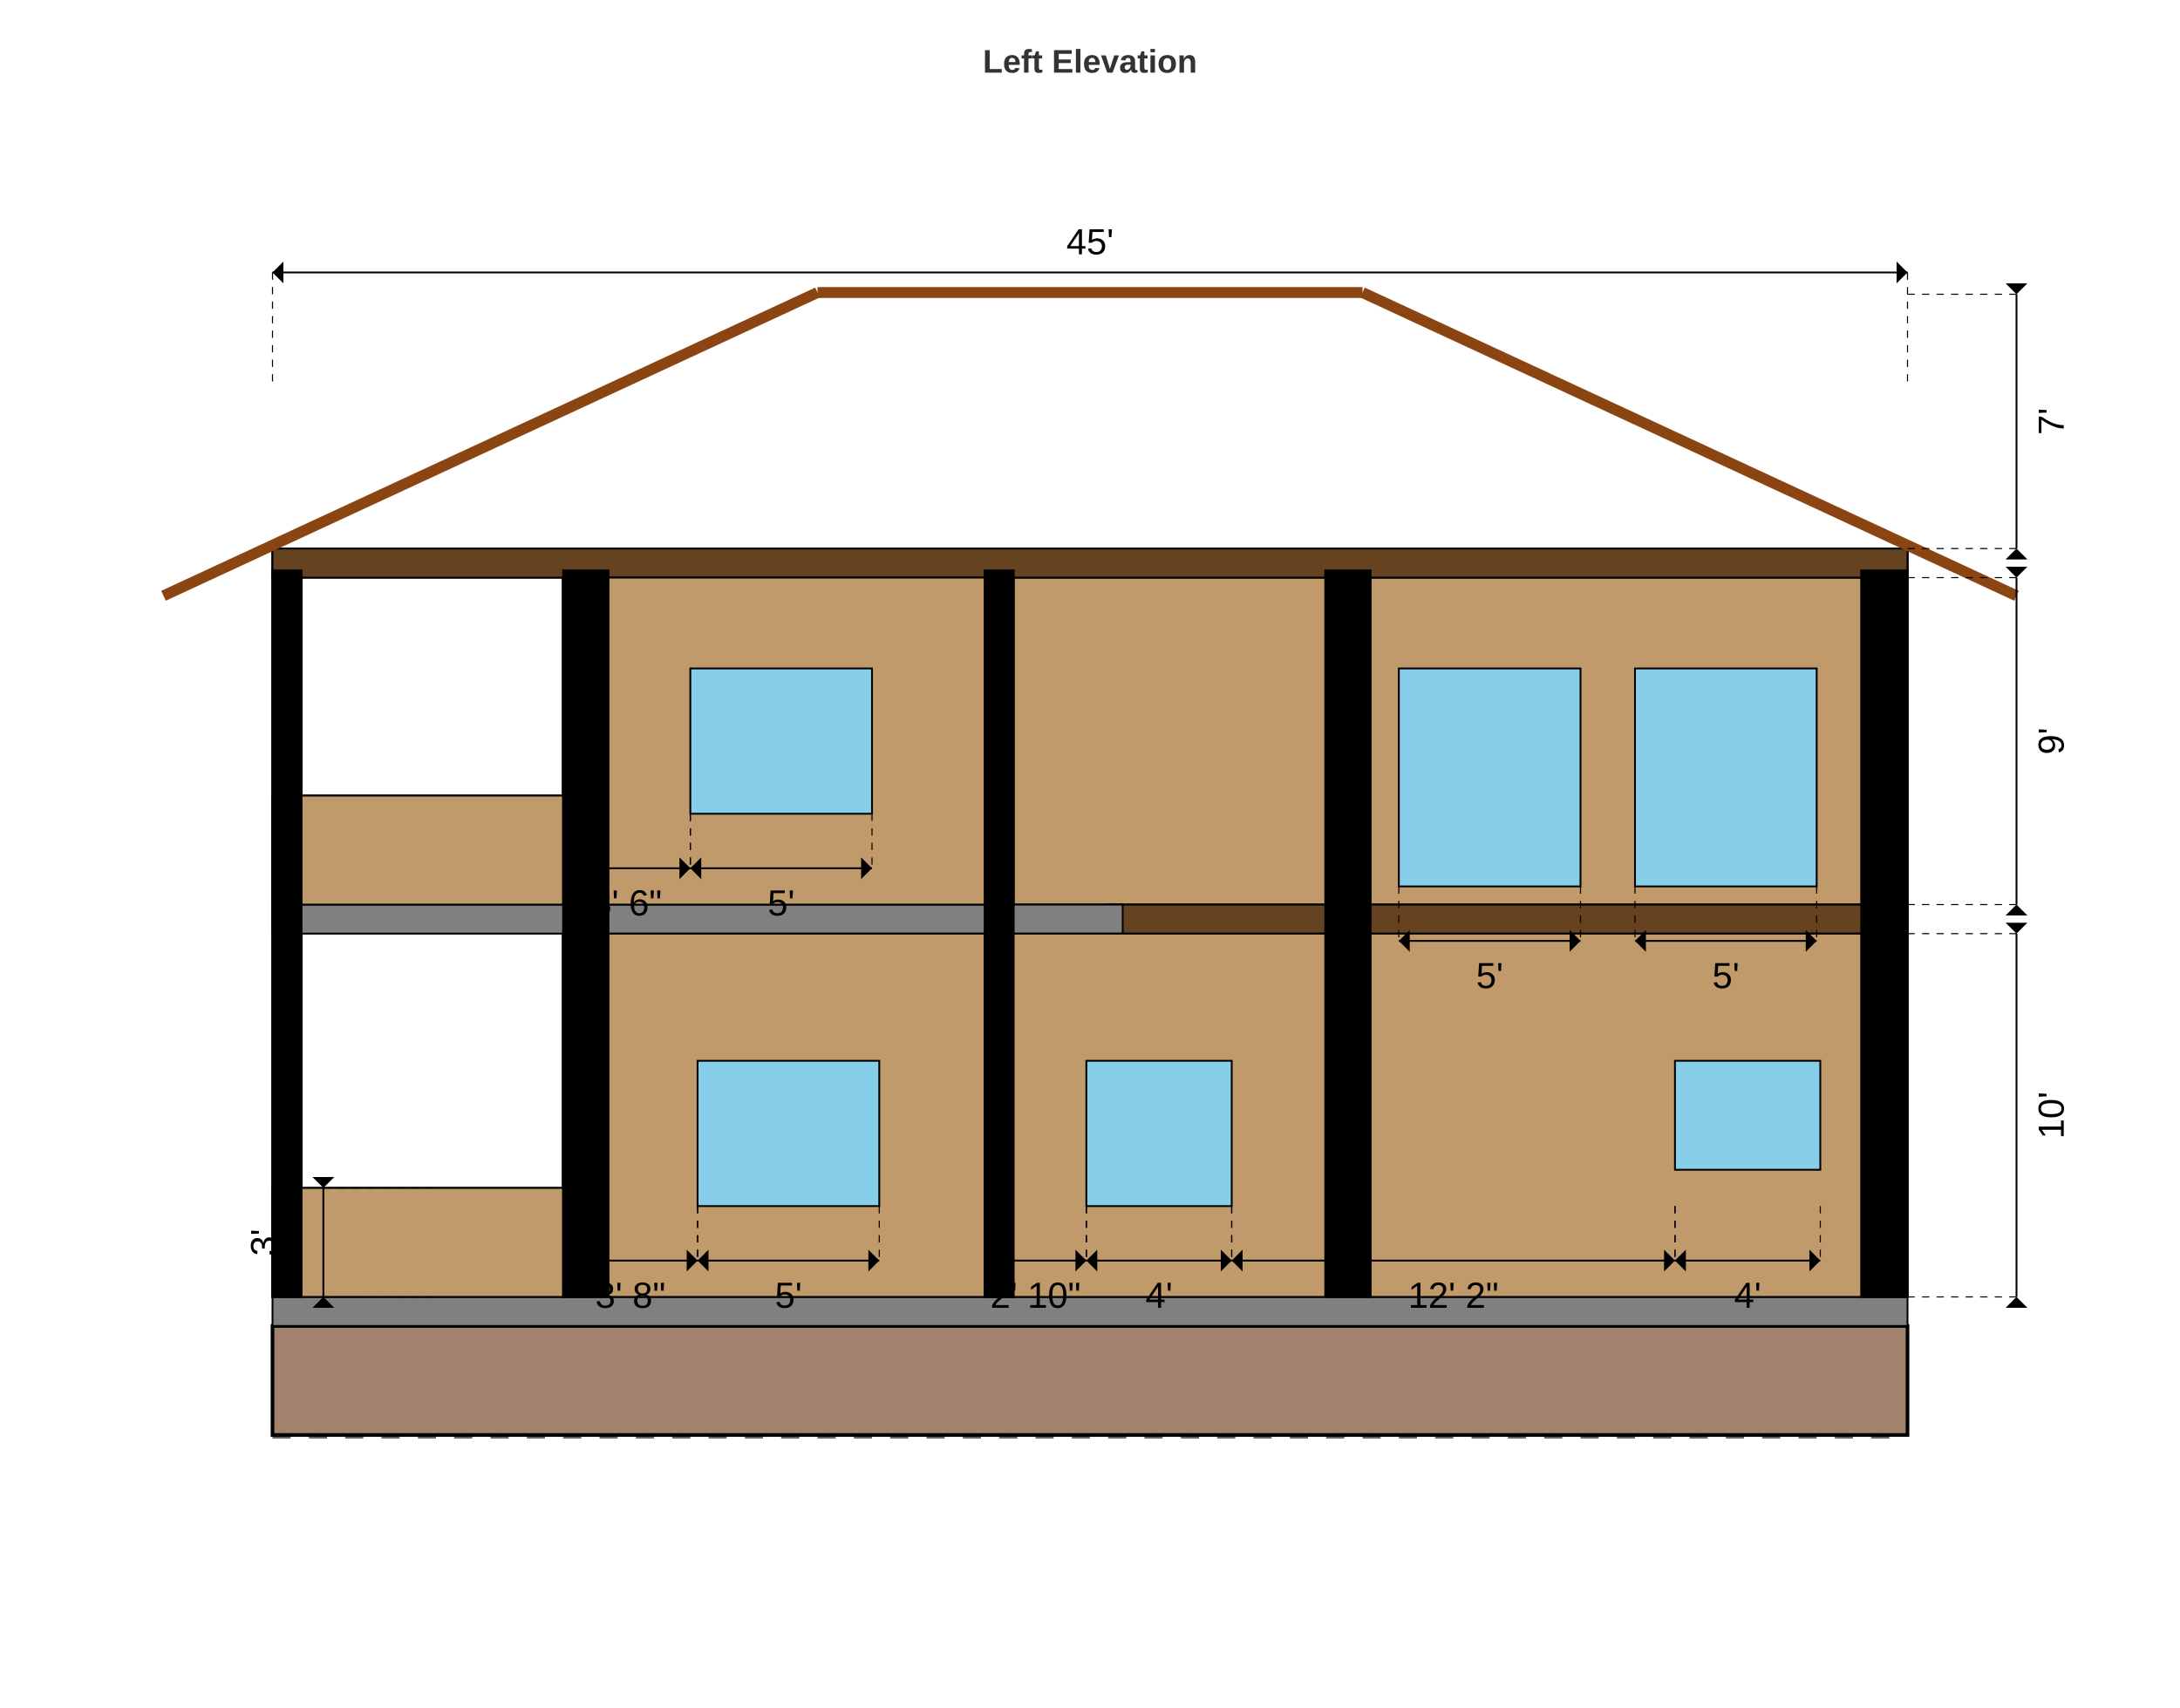
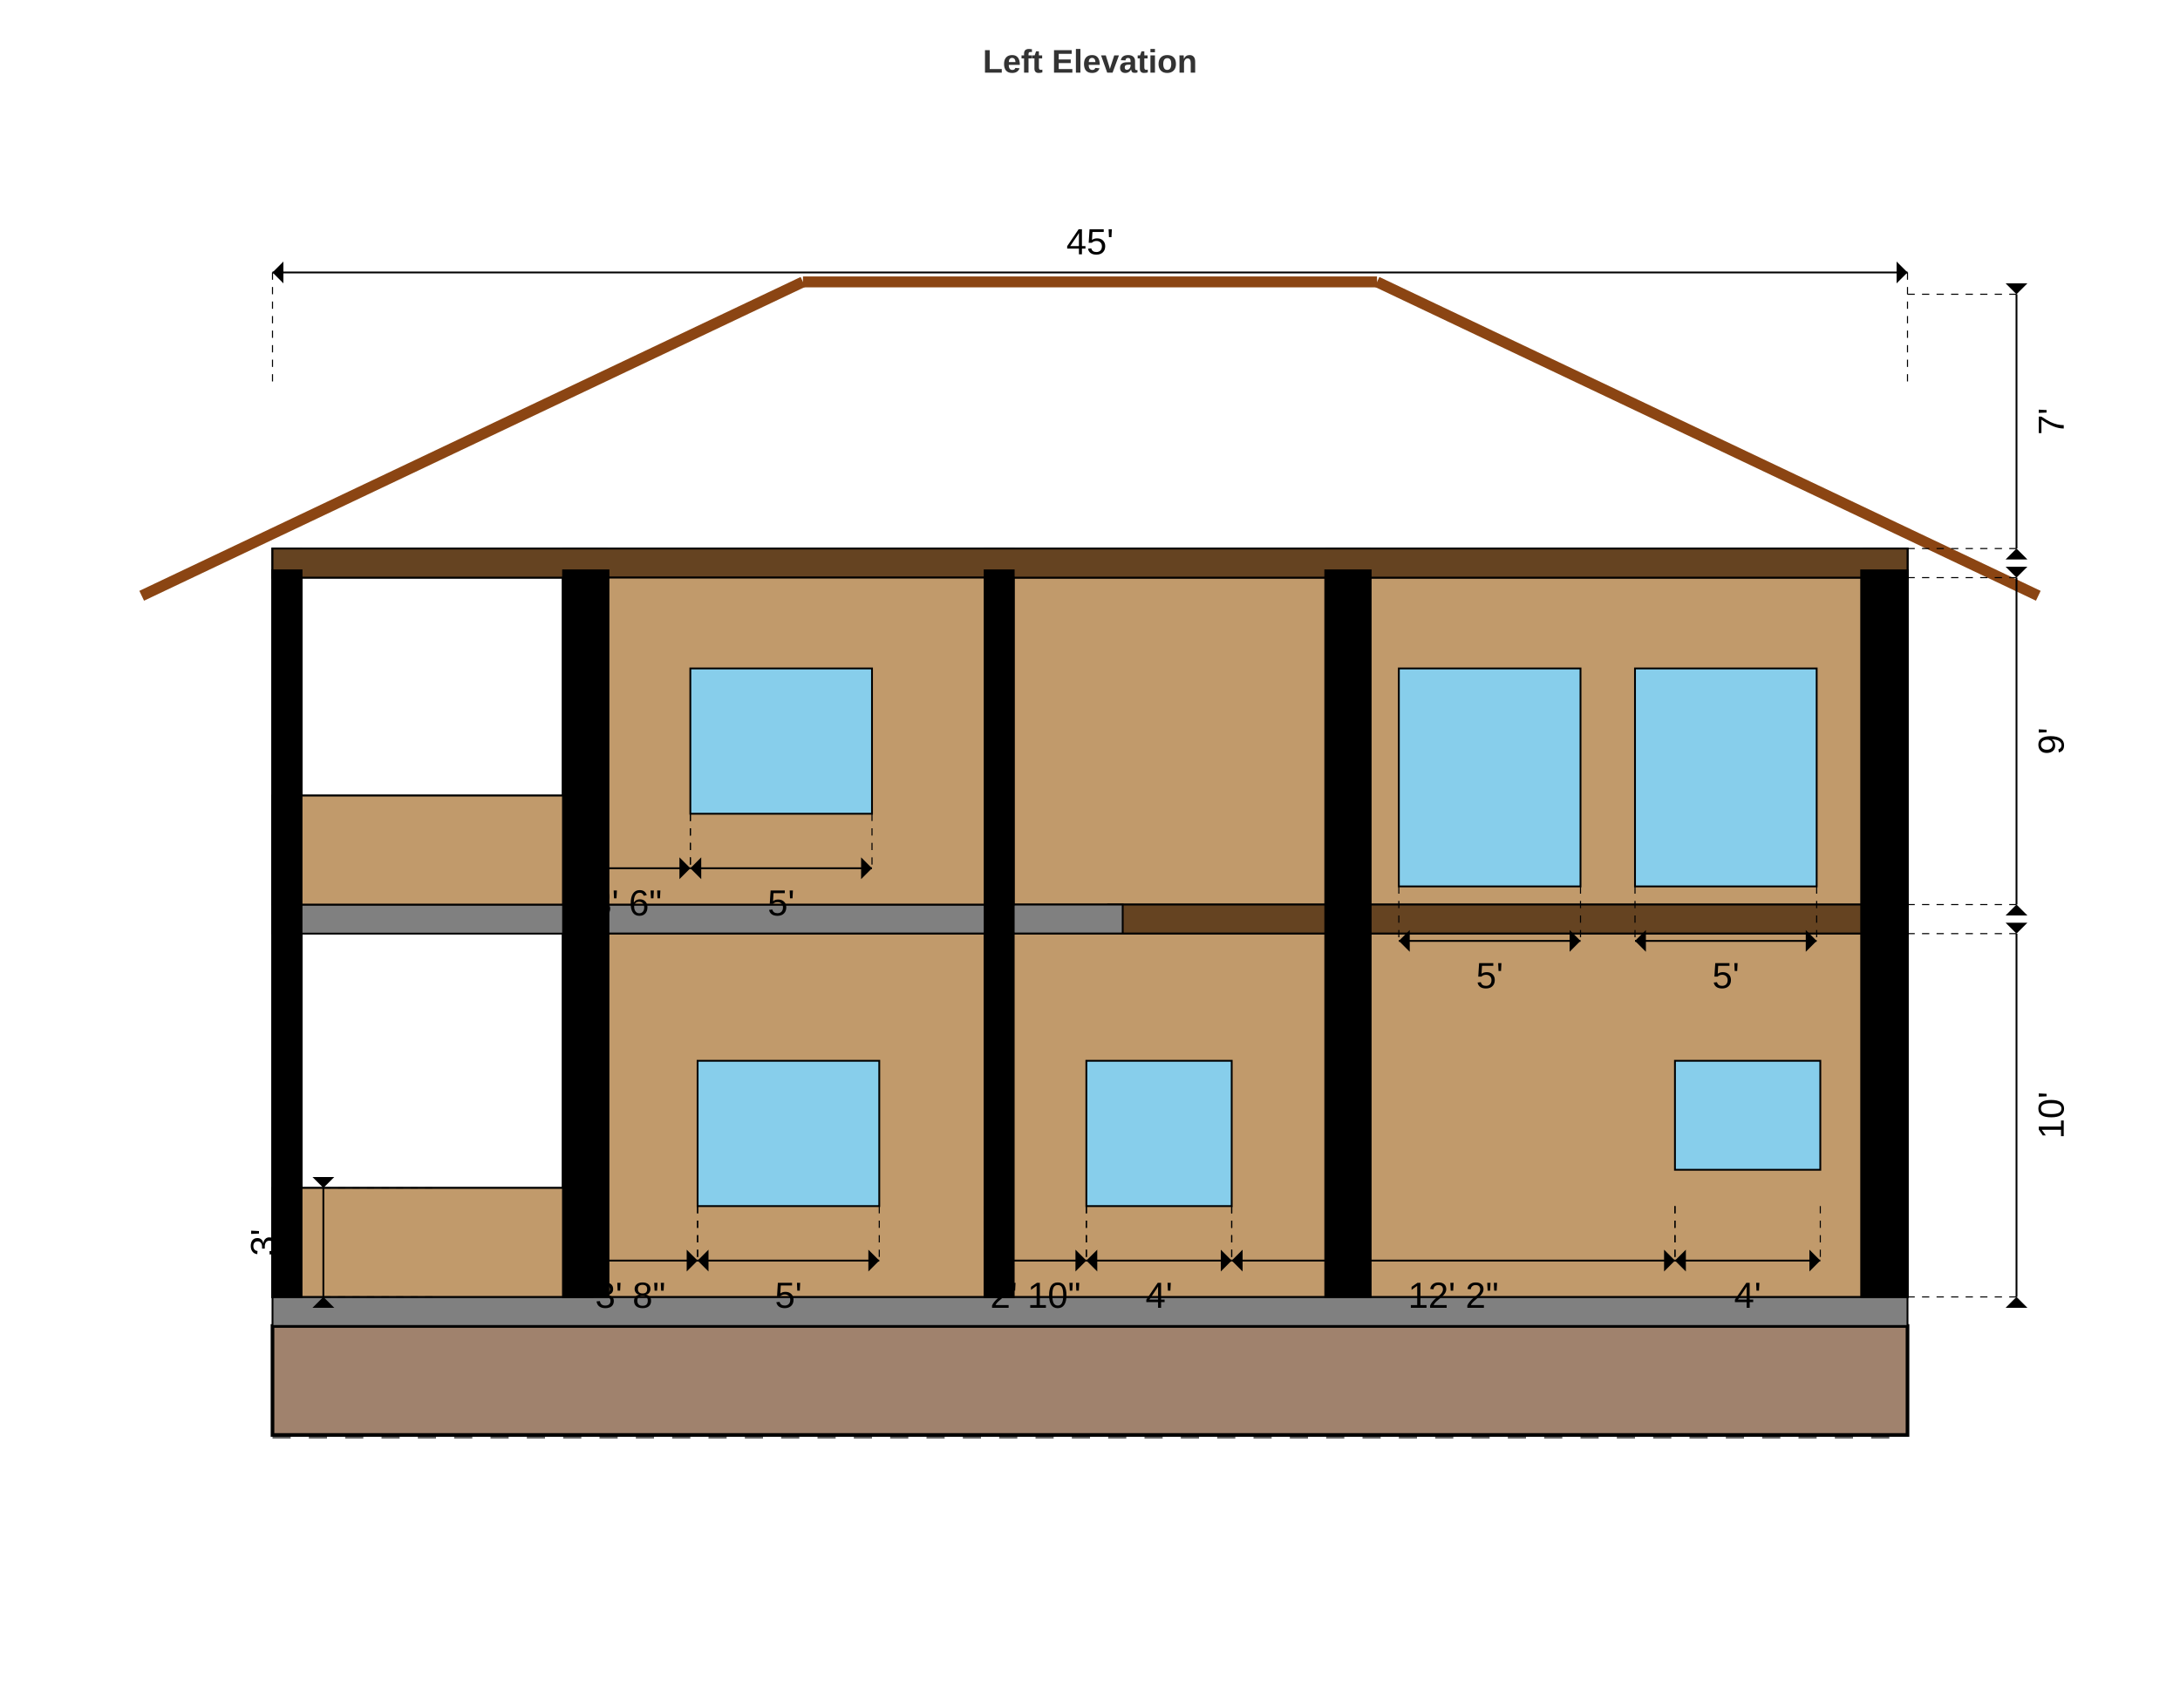
<svg xmlns="http://www.w3.org/2000/svg" width="1200.0" height="940.0" viewBox="0 0 1200.0 940.0">
  <defs>
    <style>
        text { font-family: Arial, sans-serif; }
    </style>
  </defs>
  <g transform="translate(150, 210) scale(2.0, 2.0)">
    <line x1="0" y1="290.0" x2="450" y2="290.0" stroke="#666" stroke-width="2" stroke-dasharray="5,5" />
    <rect x="0" y="260.0" width="450" height="30.0" fill="#A0826D" stroke="#000" stroke-width="1" />
    <rect x="300" y="54.0" width="150" height="90.0" fill="#C19A6B" stroke="#000" stroke-width="0.5" />
    <rect x="310" y="79.0" width="50" height="60.0" fill="#87CEEB" stroke="#000" stroke-width="0.5" />
    <rect x="375" y="79.0" width="50" height="60.0" fill="#87CEEB" stroke="#000" stroke-width="0.5" />
    <rect x="330" y="144.0" width="120" height="8.0" fill="#654321" stroke="#000" stroke-width="0.5" />
    <rect x="0" y="46.0" width="450" height="8.0" fill="#654321" stroke="#000" stroke-width="0.5" />
    <rect x="0" y="222.0" width="88" height="30.0" fill="#C19A6B" stroke="#000" stroke-width="0.5" />
    <rect x="196" y="152.0" width="254" height="100.0" fill="#C19A6B" stroke="#000" stroke-width="0.5" />
    <rect x="214" y="187.0" width="20" height="20.0" fill="#87CEEB" stroke="#000" stroke-width="0.5" />
    <rect x="254" y="187.0" width="20" height="20.0" fill="#87CEEB" stroke="#000" stroke-width="0.5" />
    <rect x="310" y="187.0" width="60" height="30.0" fill="#87CEEB" stroke="#000" stroke-width="0.5" />
    <rect x="80" y="152.0" width="124" height="100.0" fill="#C19A6B" stroke="#000" stroke-width="0.5" />
    <rect x="115" y="187.0" width="50" height="40.0" fill="#87CEEB" stroke="#000" stroke-width="0.5" />
    <rect x="0" y="114.0" width="88" height="30.0" fill="#C19A6B" stroke="#000" stroke-width="0.5" />
    <rect x="80" y="54.0" width="124" height="90.0" fill="#C19A6B" stroke="#000" stroke-width="0.5" />
    <rect x="115" y="79.0" width="50" height="40.0" fill="#87CEEB" stroke="#000" stroke-width="0.5" />
    <rect x="196" y="54.0" width="104" height="90.0" fill="#C19A6B" stroke="#000" stroke-width="0.5" />
    <rect x="214" y="79.0" width="20" height="20.0" fill="#87CEEB" stroke="#000" stroke-width="0.5" />
    <rect x="262" y="79.0" width="20" height="20.0" fill="#87CEEB" stroke="#000" stroke-width="0.5" />
    <rect x="79.975" y="52.0" width="12.5" height="200.0" fill="#000" stroke="#000" stroke-width="0.5" />
    <rect x="289.75" y="52.0" width="12.5" height="200.0" fill="#000" stroke="#000" stroke-width="0.5" />
    <rect x="437.25" y="52.0" width="12.5" height="200.0" fill="#000" stroke="#000" stroke-width="0.5" />
    <rect x="0.0" y="52.0" width="8" height="200.0" fill="#000" stroke="#000" stroke-width="0.5" />
    <rect x="196.0" y="52.0" width="8" height="200.0" fill="#000" stroke="#000" stroke-width="0.5" />
    <rect x="196" y="152.0" width="104" height="100.0" fill="#C19A6B" stroke="#000" stroke-width="0.5" />
    <rect x="228" y="187.0" width="30" height="65.0" fill="#D2691E" stroke="#000" stroke-width="0.5" />
    <rect x="196" y="54.0" width="104" height="90.0" fill="#C19A6B" stroke="#000" stroke-width="0.5" />
    <rect x="292.0" y="52.0" width="8" height="200.0" fill="#000" stroke="#000" stroke-width="0.5" />
    <rect x="442.0" y="52.0" width="8" height="200.0" fill="#000" stroke="#000" stroke-width="0.5" />
    <rect x="0.0" y="52.0" width="8" height="200.0" fill="#000" stroke="#000" stroke-width="0.5" />
    <rect x="80" y="152.0" width="124" height="100.0" fill="#C19A6B" stroke="#000" stroke-width="0.5" />
    <rect x="80" y="54.0" width="124" height="90.0" fill="#C19A6B" stroke="#000" stroke-width="0.5" />
    <rect x="79.975" y="52.0" width="12.5" height="200.0" fill="#000" stroke="#000" stroke-width="0.5" />
    <rect x="191.25" y="52.0" width="12.5" height="200.0" fill="#000" stroke="#000" stroke-width="0.5" />
    <rect x="0.0" y="52.0" width="8" height="200.0" fill="#000" stroke="#000" stroke-width="0.5" />
    <rect x="442.0" y="52.0" width="8" height="200.0" fill="#000" stroke="#000" stroke-width="0.5" />
    <rect x="234" y="144.0" width="100" height="8.0" fill="#808080" stroke="#000" stroke-width="0.5" />
    <rect x="292.0" y="52.0" width="8" height="200.0" fill="#000" stroke="#000" stroke-width="0.5" />
    <rect x="442" y="144.0" width="8" height="8.0" fill="#654321" stroke="#000" stroke-width="0.5" />
    <g class="staircase-elevation">
      <line x1="230.0" y1="252.0" x2="230.0" y2="247.0" stroke="#000" stroke-width="0.5" />
      <line x1="230.0" y1="247.0" x2="240.0" y2="247.0" stroke="#000" stroke-width="0.5" />
      <rect x="230.0" y="247.0" width="10.0" height="5.0" fill="#C19A6B" opacity="0.7" />
      <line x1="240.0" y1="247.0" x2="240.0" y2="242.0" stroke="#000" stroke-width="0.5" />
      <line x1="240.0" y1="242.0" x2="250.0" y2="242.0" stroke="#000" stroke-width="0.5" />
      <rect x="240.0" y="242.0" width="10.0" height="5.0" fill="#C19A6B" opacity="0.7" />
      <line x1="250.0" y1="242.0" x2="250.0" y2="237.0" stroke="#000" stroke-width="0.5" />
      <line x1="250.0" y1="237.0" x2="260.0" y2="237.0" stroke="#000" stroke-width="0.5" />
      <rect x="250.0" y="237.0" width="10.0" height="5.0" fill="#C19A6B" opacity="0.7" />
      <line x1="260.0" y1="237.0" x2="260.0" y2="232.0" stroke="#000" stroke-width="0.5" />
      <line x1="260.0" y1="232.0" x2="270.0" y2="232.0" stroke="#000" stroke-width="0.5" />
      <rect x="260.0" y="232.0" width="10.0" height="5.0" fill="#C19A6B" opacity="0.7" />
      <line x1="270.0" y1="232.0" x2="270.0" y2="227.0" stroke="#000" stroke-width="0.5" />
      <line x1="270.0" y1="227.0" x2="280.0" y2="227.0" stroke="#000" stroke-width="0.5" />
      <rect x="270.0" y="227.0" width="10.0" height="5.0" fill="#C19A6B" opacity="0.7" />
      <line x1="280.0" y1="227.0" x2="280.0" y2="222.0" stroke="#000" stroke-width="0.5" />
      <line x1="280.0" y1="222.0" x2="290.0" y2="222.0" stroke="#000" stroke-width="0.5" />
      <rect x="280.0" y="222.0" width="10.0" height="5.0" fill="#C19A6B" opacity="0.7" />
      <line x1="290.0" y1="222.0" x2="290.0" y2="217.0" stroke="#000" stroke-width="0.5" />
      <line x1="290.0" y1="217.0" x2="300.0" y2="217.0" stroke="#000" stroke-width="0.5" />
      <rect x="290.0" y="217.0" width="10.0" height="5.0" fill="#C19A6B" opacity="0.7" />
      <line x1="300.0" y1="217.0" x2="300.0" y2="212.0" stroke="#000" stroke-width="0.5" />
      <line x1="300.0" y1="212.0" x2="310.0" y2="212.0" stroke="#000" stroke-width="0.5" />
      <rect x="300.0" y="212.0" width="10.0" height="5.0" fill="#C19A6B" opacity="0.7" />
      <line x1="310.0" y1="212.0" x2="310.0" y2="207.0" stroke="#000" stroke-width="0.5" />
      <line x1="310.0" y1="207.0" x2="320.0" y2="207.0" stroke="#000" stroke-width="0.5" />
      <rect x="310.0" y="207.0" width="10.0" height="5.0" fill="#C19A6B" opacity="0.7" />
      <line x1="320.0" y1="207.0" x2="320.0" y2="202.0" stroke="#000" stroke-width="0.5" />
      <line x1="320.0" y1="202.0" x2="330.0" y2="202.0" stroke="#000" stroke-width="0.5" />
      <rect x="320.0" y="202.0" width="10.0" height="5.0" fill="#C19A6B" opacity="0.7" />
      <line x1="330.0" y1="202.0" x2="330.0" y2="197.0" stroke="#000" stroke-width="0.5" />
      <line x1="330.0" y1="197.0" x2="340.0" y2="197.0" stroke="#000" stroke-width="0.5" />
      <rect x="330.0" y="197.0" width="10.0" height="5.0" fill="#C19A6B" opacity="0.7" />
      <line x1="340.0" y1="197.0" x2="340.0" y2="192.0" stroke="#000" stroke-width="0.5" />
      <line x1="340.0" y1="192.0" x2="350.0" y2="192.0" stroke="#000" stroke-width="0.5" />
      <rect x="340.0" y="192.0" width="10.0" height="5.0" fill="#C19A6B" opacity="0.7" />
      <line x1="350.0" y1="192.0" x2="350.0" y2="187.0" stroke="#000" stroke-width="0.5" />
      <line x1="350.0" y1="187.0" x2="360.0" y2="187.0" stroke="#000" stroke-width="0.5" />
      <rect x="350.0" y="187.0" width="10.0" height="5.0" fill="#C19A6B" opacity="0.7" />
      <line x1="360.0" y1="187.0" x2="360.0" y2="182.0" stroke="#000" stroke-width="0.5" />
      <line x1="360.0" y1="182.0" x2="370.0" y2="182.0" stroke="#000" stroke-width="0.5" />
      <rect x="360.0" y="182.0" width="10.0" height="5.0" fill="#C19A6B" opacity="0.7" />
      <line x1="370.0" y1="182.0" x2="370.0" y2="177.0" stroke="#000" stroke-width="0.5" />
      <line x1="370.0" y1="177.0" x2="380.0" y2="177.0" stroke="#000" stroke-width="0.5" />
      <rect x="370.0" y="177.0" width="10.0" height="5.0" fill="#C19A6B" opacity="0.7" />
      <line x1="380.0" y1="177.0" x2="380.0" y2="172.0" stroke="#000" stroke-width="0.5" />
      <line x1="380.0" y1="172.0" x2="390.0" y2="172.0" stroke="#000" stroke-width="0.5" />
      <rect x="380.0" y="172.0" width="10.0" height="5.0" fill="#C19A6B" opacity="0.7" />
      <line x1="390.0" y1="172.0" x2="390.0" y2="167.0" stroke="#000" stroke-width="0.5" />
      <line x1="390.0" y1="167.0" x2="400.0" y2="167.0" stroke="#000" stroke-width="0.5" />
      <rect x="390.0" y="167.0" width="10.0" height="5.0" fill="#C19A6B" opacity="0.7" />
      <line x1="400.0" y1="167.0" x2="400.0" y2="162.0" stroke="#000" stroke-width="0.5" />
      <line x1="400.0" y1="162.0" x2="410.0" y2="162.0" stroke="#000" stroke-width="0.5" />
      <rect x="400.0" y="162.0" width="10.0" height="5.0" fill="#C19A6B" opacity="0.7" />
      <line x1="410.0" y1="162.0" x2="410.0" y2="157.0" stroke="#000" stroke-width="0.5" />
      <line x1="410.0" y1="157.0" x2="420.0" y2="157.0" stroke="#000" stroke-width="0.5" />
      <rect x="410.0" y="157.0" width="10.0" height="5.0" fill="#C19A6B" opacity="0.7" />
      <line x1="420.0" y1="157.0" x2="420.0" y2="152.0" stroke="#000" stroke-width="0.5" />
      <line x1="420.0" y1="152.0" x2="430.0" y2="152.0" stroke="#000" stroke-width="0.5" />
      <rect x="420.0" y="152.0" width="10.0" height="5.0" fill="#C19A6B" opacity="0.7" />
      <line x1="430.0" y1="152.0" x2="430.0" y2="252.0" stroke="#000" stroke-width="0.5" />
      <line x1="230" y1="252.0" x2="430.0" y2="252.0" stroke="#000" stroke-width="0.5" />
    </g>
    <rect x="200" y="54.0" width="100" height="90.0" fill="#C19A6B" stroke="#000" stroke-width="0.5" />
    <rect x="300" y="54.0" width="150" height="90.0" fill="#C19A6B" stroke="#000" stroke-width="0.5" />
    <rect x="310" y="79.0" width="50" height="60.0" fill="#87CEEB" stroke="#000" stroke-width="0.5" />
    <rect x="375" y="79.0" width="50" height="60.0" fill="#87CEEB" stroke="#000" stroke-width="0.5" />
    <rect x="230" y="144.0" width="220" height="8.0" fill="#654321" stroke="#000" stroke-width="0.5" />
    <rect x="0" y="46.0" width="8" height="8.0" fill="#654321" stroke="#000" stroke-width="0.5" />
    <rect x="80" y="46.0" width="12" height="8.0" fill="#654321" stroke="#000" stroke-width="0.5" />
    <rect x="196" y="46.0" width="8" height="8.0" fill="#654321" stroke="#000" stroke-width="0.5" />
    <rect x="290" y="46.0" width="12" height="8.0" fill="#654321" stroke="#000" stroke-width="0.5" />
    <rect x="438" y="46.0" width="12" height="8.0" fill="#654321" stroke="#000" stroke-width="0.5" />
    <rect x="0" y="46.0" width="450" height="8.0" fill="#654321" stroke="#000" stroke-width="0.5" />
    <rect x="0" y="252.0" width="450" height="8.0" fill="#808080" stroke="#000" stroke-width="0.5" />
    <rect x="0" y="144.0" width="234" height="8.0" fill="#808080" stroke="#000" stroke-width="0.5" />
    <rect x="0" y="222.0" width="88" height="30.0" fill="#C19A6B" stroke="#000" stroke-width="0.5" />
    <rect x="80" y="152.0" width="124" height="100.0" fill="#C19A6B" stroke="#000" stroke-width="0.5" />
    <rect x="117" y="187.0" width="50" height="40.0" fill="#87CEEB" stroke="#000" stroke-width="0.5" />
    <rect x="196" y="152.0" width="254" height="100.0" fill="#C19A6B" stroke="#000" stroke-width="0.5" />
    <rect x="224" y="187.0" width="40" height="40.0" fill="#87CEEB" stroke="#000" stroke-width="0.5" />
    <rect x="386" y="187.0" width="40" height="30.0" fill="#87CEEB" stroke="#000" stroke-width="0.5" />
    <rect x="0" y="114.0" width="88" height="30.0" fill="#C19A6B" stroke="#000" stroke-width="0.5" />
    <rect x="80" y="54.0" width="124" height="90.0" fill="#C19A6B" stroke="#000" stroke-width="0.5" />
    <rect x="115" y="79.0" width="50" height="40.0" fill="#87CEEB" stroke="#000" stroke-width="0.5" />
    <rect x="79.975" y="52.0" width="12.5" height="200.0" fill="#000" stroke="#000" stroke-width="0.5" />
    <rect x="289.75" y="52.0" width="12.5" height="200.0" fill="#000" stroke="#000" stroke-width="0.5" />
    <rect x="437.25" y="52.0" width="12.5" height="200.0" fill="#000" stroke="#000" stroke-width="0.5" />
    <rect x="0.0" y="52.0" width="8" height="200.0" fill="#000" stroke="#000" stroke-width="0.5" />
    <rect x="196.0" y="52.0" width="8" height="200.0" fill="#000" stroke="#000" stroke-width="0.5" />
-     <line x1="-30" y1="59.0" x2="150.0" y2="-24.476" stroke="#8B4513" stroke-width="3" />
-     <line x1="300.0" y1="-24.476" x2="480" y2="59.0" stroke="#8B4513" stroke-width="3" />
-     <line x1="150.0" y1="-24.476" x2="300.0" y2="-24.476" stroke="#8B4513" stroke-width="3" />
+     <line x1="-36" y1="59.0" x2="146.0" y2="-27.402" stroke="#8B4513" stroke-width="3" />
+     <line x1="304.0" y1="-27.402" x2="486" y2="59.0" stroke="#8B4513" stroke-width="3" />
+     <line x1="146.0" y1="-27.402" x2="304.0" y2="-27.402" stroke="#8B4513" stroke-width="3" />
    <g class="dimension">
      <line x1="480" y1="252.0" x2="480" y2="152.0" stroke="#000" stroke-width="0.5" />
      <line x1="450" y1="252.0" x2="480" y2="252.0" stroke="#000" stroke-width="0.3" stroke-dasharray="2,2" />
      <line x1="450" y1="152.0" x2="480" y2="152.0" stroke="#000" stroke-width="0.3" stroke-dasharray="2,2" />
      <polygon points="480,252.0 477,255.0 483,255.0" fill="#000" />
      <polygon points="480,152.0 477,149.0 483,149.0" fill="#000" />
      <text x="493" y="202.0" text-anchor="middle" font-size="10" fill="#000" transform="rotate(-90 493 202.0)">10'</text>
    </g>
    <g class="dimension">
      <line x1="480" y1="144.0" x2="480" y2="54.0" stroke="#000" stroke-width="0.5" />
      <line x1="450" y1="144.0" x2="480" y2="144.0" stroke="#000" stroke-width="0.3" stroke-dasharray="2,2" />
      <line x1="450" y1="54.0" x2="480" y2="54.0" stroke="#000" stroke-width="0.3" stroke-dasharray="2,2" />
      <polygon points="480,144.0 477,147.0 483,147.0" fill="#000" />
      <polygon points="480,54.0 477,51.0 483,51.0" fill="#000" />
      <text x="493" y="99.0" text-anchor="middle" font-size="10" fill="#000" transform="rotate(-90 493 99.0)">9'</text>
    </g>
    <g class="dimension">
      <line x1="480" y1="46.0" x2="480" y2="-24.0" stroke="#000" stroke-width="0.5" />
      <line x1="450" y1="46.0" x2="480" y2="46.0" stroke="#000" stroke-width="0.3" stroke-dasharray="2,2" />
      <line x1="450" y1="-24.0" x2="480" y2="-24.0" stroke="#000" stroke-width="0.3" stroke-dasharray="2,2" />
      <polygon points="480,46.0 477,49.0 483,49.0" fill="#000" />
      <polygon points="480,-24.0 477,-27.0 483,-27.0" fill="#000" />
      <text x="493" y="11.0" text-anchor="middle" font-size="10" fill="#000" transform="rotate(-90 493 11.0)">7'</text>
    </g>
    <g class="dimension">
      <line x1="0" y1="-30.0" x2="450" y2="-30.0" stroke="#000" stroke-width="0.5" />
      <line x1="0" y1="0.0" x2="0" y2="-30.0" stroke="#000" stroke-width="0.3" stroke-dasharray="2,2" />
      <line x1="450" y1="0.0" x2="450" y2="-30.0" stroke="#000" stroke-width="0.3" stroke-dasharray="2,2" />
      <polygon points="0,-30.0 3,-33.0 3,-27.0" fill="#000" />
      <polygon points="450,-30.0 447,-33.0 447,-27.0" fill="#000" />
      <text x="225.0" y="-35.0" text-anchor="middle" font-size="10" fill="#000">45'</text>
    </g>
    <g class="dimension">
      <line x1="310" y1="154.0" x2="360" y2="154.0" stroke="#000" stroke-width="0.5" />
      <line x1="310" y1="139.0" x2="310" y2="154.0" stroke="#000" stroke-width="0.3" stroke-dasharray="2,2" />
      <line x1="360" y1="139.0" x2="360" y2="154.0" stroke="#000" stroke-width="0.3" stroke-dasharray="2,2" />
      <polygon points="310,154.0 313,151.0 313,157.0" fill="#000" />
      <polygon points="360,154.0 357,151.0 357,157.0" fill="#000" />
      <text x="335.0" y="167.0" text-anchor="middle" font-size="10" fill="#000">5'</text>
    </g>
    <g class="dimension">
      <line x1="375" y1="154.0" x2="425" y2="154.0" stroke="#000" stroke-width="0.5" />
      <line x1="375" y1="139.0" x2="375" y2="154.0" stroke="#000" stroke-width="0.3" stroke-dasharray="2,2" />
      <line x1="425" y1="139.0" x2="425" y2="154.0" stroke="#000" stroke-width="0.3" stroke-dasharray="2,2" />
      <polygon points="375,154.0 378,151.0 378,157.0" fill="#000" />
      <polygon points="425,154.0 422,151.0 422,157.0" fill="#000" />
      <text x="400.0" y="167.0" text-anchor="middle" font-size="10" fill="#000">5'</text>
    </g>
    <g class="dimension">
      <line x1="80" y1="242.0" x2="117" y2="242.0" stroke="#000" stroke-width="0.5" />
      <line x1="80" y1="227.0" x2="80" y2="242.0" stroke="#000" stroke-width="0.3" stroke-dasharray="2,2" />
      <line x1="117" y1="227.0" x2="117" y2="242.0" stroke="#000" stroke-width="0.3" stroke-dasharray="2,2" />
      <polygon points="80,242.0 83,239.0 83,245.0" fill="#000" />
      <polygon points="117,242.0 114,239.0 114,245.0" fill="#000" />
      <text x="98.5" y="255.0" text-anchor="middle" font-size="10" fill="#000">3' 8"</text>
    </g>
    <g class="dimension">
      <line x1="117" y1="242.0" x2="167" y2="242.0" stroke="#000" stroke-width="0.5" />
      <line x1="117" y1="227.0" x2="117" y2="242.0" stroke="#000" stroke-width="0.3" stroke-dasharray="2,2" />
      <line x1="167" y1="227.0" x2="167" y2="242.0" stroke="#000" stroke-width="0.3" stroke-dasharray="2,2" />
      <polygon points="117,242.0 120,239.0 120,245.0" fill="#000" />
      <polygon points="167,242.0 164,239.0 164,245.0" fill="#000" />
      <text x="142.0" y="255.0" text-anchor="middle" font-size="10" fill="#000">5'</text>
    </g>
    <g class="dimension">
      <line x1="196" y1="242.0" x2="224" y2="242.0" stroke="#000" stroke-width="0.5" />
      <line x1="196" y1="227.0" x2="196" y2="242.0" stroke="#000" stroke-width="0.3" stroke-dasharray="2,2" />
      <line x1="224" y1="227.0" x2="224" y2="242.0" stroke="#000" stroke-width="0.3" stroke-dasharray="2,2" />
      <polygon points="196,242.0 199,239.0 199,245.0" fill="#000" />
      <polygon points="224,242.0 221,239.0 221,245.0" fill="#000" />
      <text x="210.0" y="255.0" text-anchor="middle" font-size="10" fill="#000">2' 10"</text>
    </g>
    <g class="dimension">
      <line x1="224" y1="242.0" x2="264" y2="242.0" stroke="#000" stroke-width="0.5" />
      <line x1="224" y1="227.0" x2="224" y2="242.0" stroke="#000" stroke-width="0.3" stroke-dasharray="2,2" />
      <line x1="264" y1="227.0" x2="264" y2="242.0" stroke="#000" stroke-width="0.3" stroke-dasharray="2,2" />
      <polygon points="224,242.0 227,239.0 227,245.0" fill="#000" />
      <polygon points="264,242.0 261,239.0 261,245.0" fill="#000" />
      <text x="244.0" y="255.0" text-anchor="middle" font-size="10" fill="#000">4'</text>
    </g>
    <g class="dimension">
      <line x1="264" y1="242.0" x2="386" y2="242.0" stroke="#000" stroke-width="0.5" />
      <line x1="264" y1="227.0" x2="264" y2="242.0" stroke="#000" stroke-width="0.3" stroke-dasharray="2,2" />
      <line x1="386" y1="227.0" x2="386" y2="242.0" stroke="#000" stroke-width="0.3" stroke-dasharray="2,2" />
      <polygon points="264,242.0 267,239.0 267,245.0" fill="#000" />
      <polygon points="386,242.0 383,239.0 383,245.0" fill="#000" />
      <text x="325.0" y="255.0" text-anchor="middle" font-size="10" fill="#000">12' 2"</text>
    </g>
    <g class="dimension">
      <line x1="386" y1="242.0" x2="426" y2="242.0" stroke="#000" stroke-width="0.5" />
      <line x1="386" y1="227.0" x2="386" y2="242.0" stroke="#000" stroke-width="0.3" stroke-dasharray="2,2" />
      <line x1="426" y1="227.0" x2="426" y2="242.0" stroke="#000" stroke-width="0.3" stroke-dasharray="2,2" />
      <polygon points="386,242.0 389,239.0 389,245.0" fill="#000" />
      <polygon points="426,242.0 423,239.0 423,245.0" fill="#000" />
      <text x="406.0" y="255.0" text-anchor="middle" font-size="10" fill="#000">4'</text>
    </g>
    <g class="dimension">
      <line x1="80" y1="134.0" x2="115" y2="134.0" stroke="#000" stroke-width="0.5" />
      <line x1="80" y1="119.0" x2="80" y2="134.0" stroke="#000" stroke-width="0.3" stroke-dasharray="2,2" />
      <line x1="115" y1="119.0" x2="115" y2="134.0" stroke="#000" stroke-width="0.3" stroke-dasharray="2,2" />
      <polygon points="80,134.0 83,131.0 83,137.0" fill="#000" />
      <polygon points="115,134.0 112,131.0 112,137.0" fill="#000" />
      <text x="97.5" y="147.0" text-anchor="middle" font-size="10" fill="#000">3' 6"</text>
    </g>
    <g class="dimension">
      <line x1="115" y1="134.0" x2="165" y2="134.0" stroke="#000" stroke-width="0.5" />
      <line x1="115" y1="119.0" x2="115" y2="134.0" stroke="#000" stroke-width="0.3" stroke-dasharray="2,2" />
      <line x1="165" y1="119.0" x2="165" y2="134.0" stroke="#000" stroke-width="0.3" stroke-dasharray="2,2" />
      <polygon points="115,134.0 118,131.0 118,137.0" fill="#000" />
      <polygon points="165,134.0 162,131.0 162,137.0" fill="#000" />
      <text x="140.0" y="147.0" text-anchor="middle" font-size="10" fill="#000">5'</text>
    </g>
    <g class="dimension">
      <line x1="14.0" y1="252.0" x2="14.0" y2="222.0" stroke="#000" stroke-width="0.5" />
      <line x1="44.0" y1="252.0" x2="14.0" y2="252.0" stroke="#000" stroke-width="0.3" stroke-dasharray="2,2" />
      <line x1="44.0" y1="222.0" x2="14.0" y2="222.0" stroke="#000" stroke-width="0.3" stroke-dasharray="2,2" />
      <polygon points="14.0,252.0 11.0,255.0 17.0,255.0" fill="#000" />
      <polygon points="14.0,222.0 11.0,219.0 17.0,219.0" fill="#000" />
      <text x="1.0" y="237.0" text-anchor="middle" font-size="10" fill="#000" transform="rotate(-90 1.0 237.0)">3'</text>
    </g>
  </g>
  <text x="600.0" y="40.0" text-anchor="middle" font-size="18" font-weight="bold" fill="#333">Left Elevation</text>
</svg>
